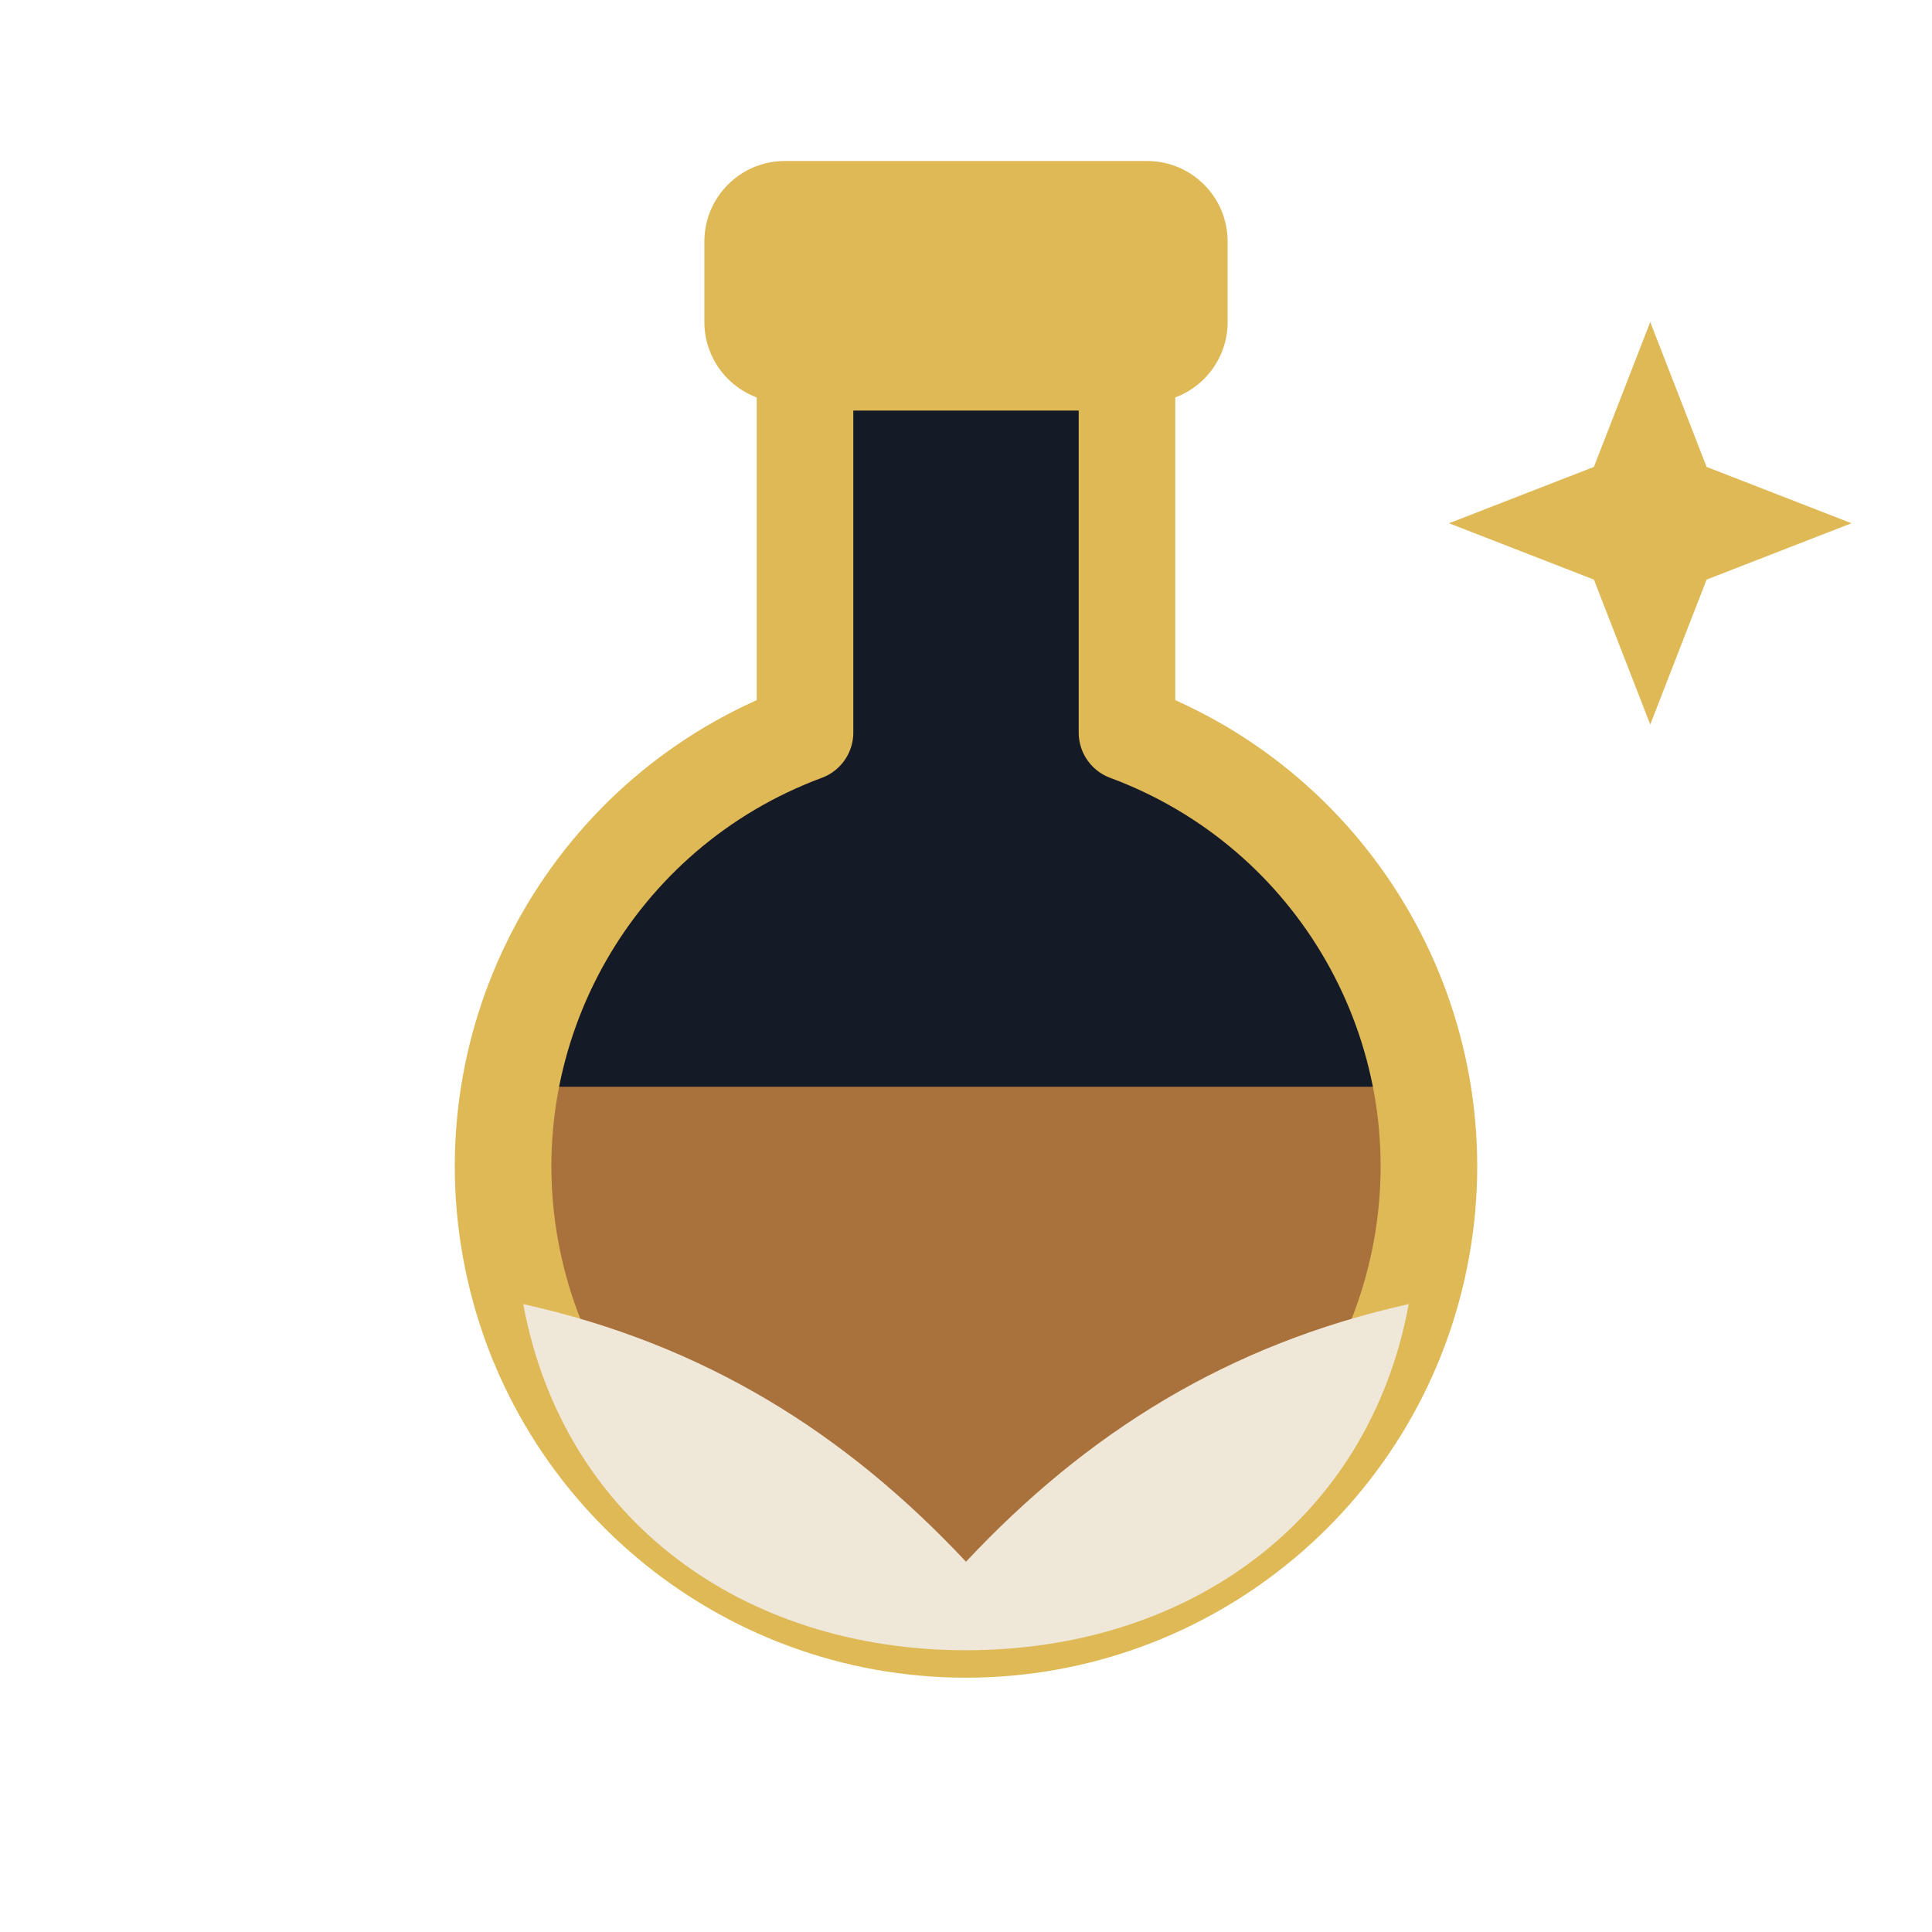
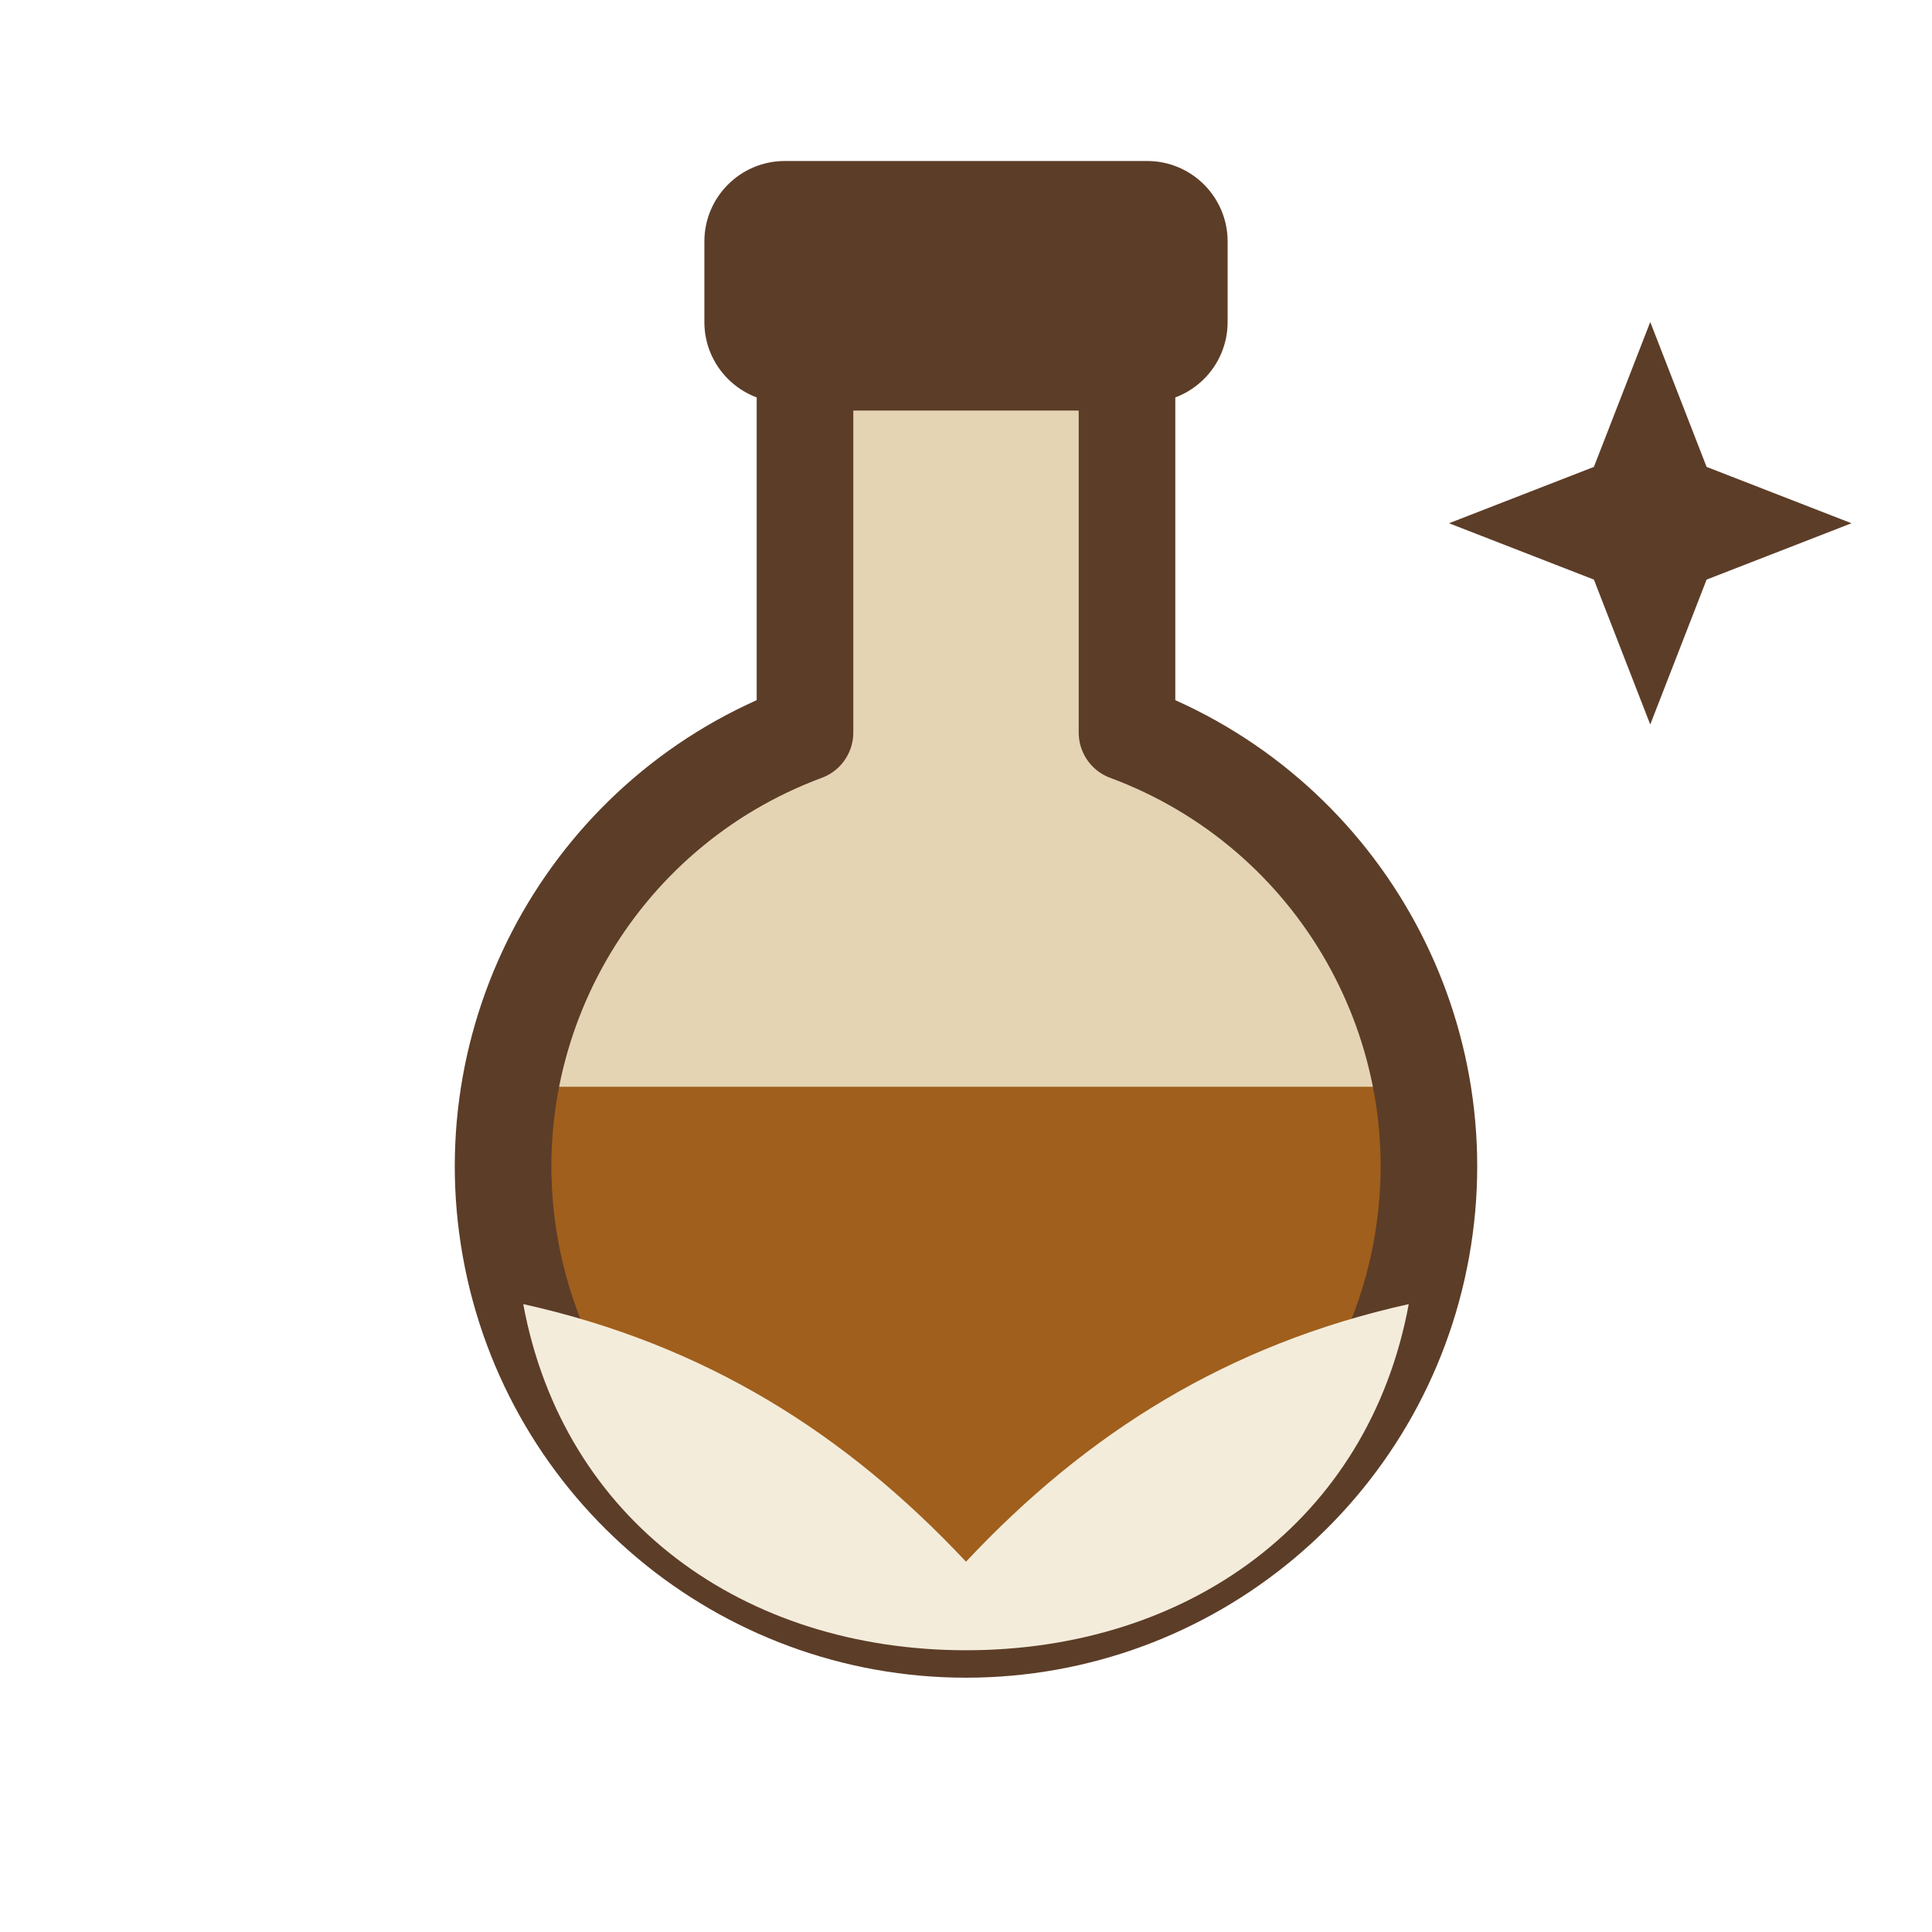
<svg xmlns="http://www.w3.org/2000/svg" viewBox="0 0 48 48" fill="none" aria-hidden="true" focusable="false">
  <defs>
    <clipPath id="wingpot-body">
      <path d="M20 9h8v9.2a11.5 11.5 0 1 1-8 0Z" />
    </clipPath>
  </defs>
-   <path d="M20 9h8v9.2a11.5 11.5 0 1 1-8 0Z" fill="#151a27" />
-   <rect x="12" y="27" width="24" height="19" fill="#a9713c" clip-path="url(#wingpot-body)" />
-   <path d="M20 9h8v9.2a11.5 11.5 0 1 1-8 0Z" stroke="#dfb956" stroke-width="2.4" stroke-linejoin="round" />
-   <rect x="17.5" y="4" width="13" height="6" rx="2" fill="#dfb956" />
-   <path d="M24 41c-5.5 0-10-3.2-11-8.6 4.5 1 8 3.2 11 6.4 3-3.2 6.5-5.4 11-6.4-1 5.4-5.5 8.6-11 8.6Z" fill="#efe7d8" />
-   <path d="M41 8l1.4 3.6L46 13l-3.6 1.4L41 18l-1.4-3.6L36 13l3.6-1.4Z" fill="#dfb956" />
+   <path d="M20 9h8v9.2a11.5 11.5 0 1 1-8 0Z" fill="#e4d4b4" />
+   <rect x="12" y="27" width="24" height="19" fill="#a05f1c" clip-path="url(#wingpot-body)" />
+   <path d="M20 9h8v9.2a11.5 11.5 0 1 1-8 0Z" stroke="#5c3d28" stroke-width="2.4" stroke-linejoin="round" />
+   <rect x="17.5" y="4" width="13" height="6" rx="2" fill="#5c3d28" />
+   <path d="M24 41c-5.5 0-10-3.2-11-8.6 4.5 1 8 3.2 11 6.4 3-3.2 6.5-5.4 11-6.4-1 5.4-5.5 8.6-11 8.6Z" fill="#f4ecdb" />
+   <path d="M41 8l1.4 3.6L46 13l-3.6 1.4L41 18l-1.4-3.6L36 13l3.6-1.4Z" fill="#5c3d28" />
</svg>
